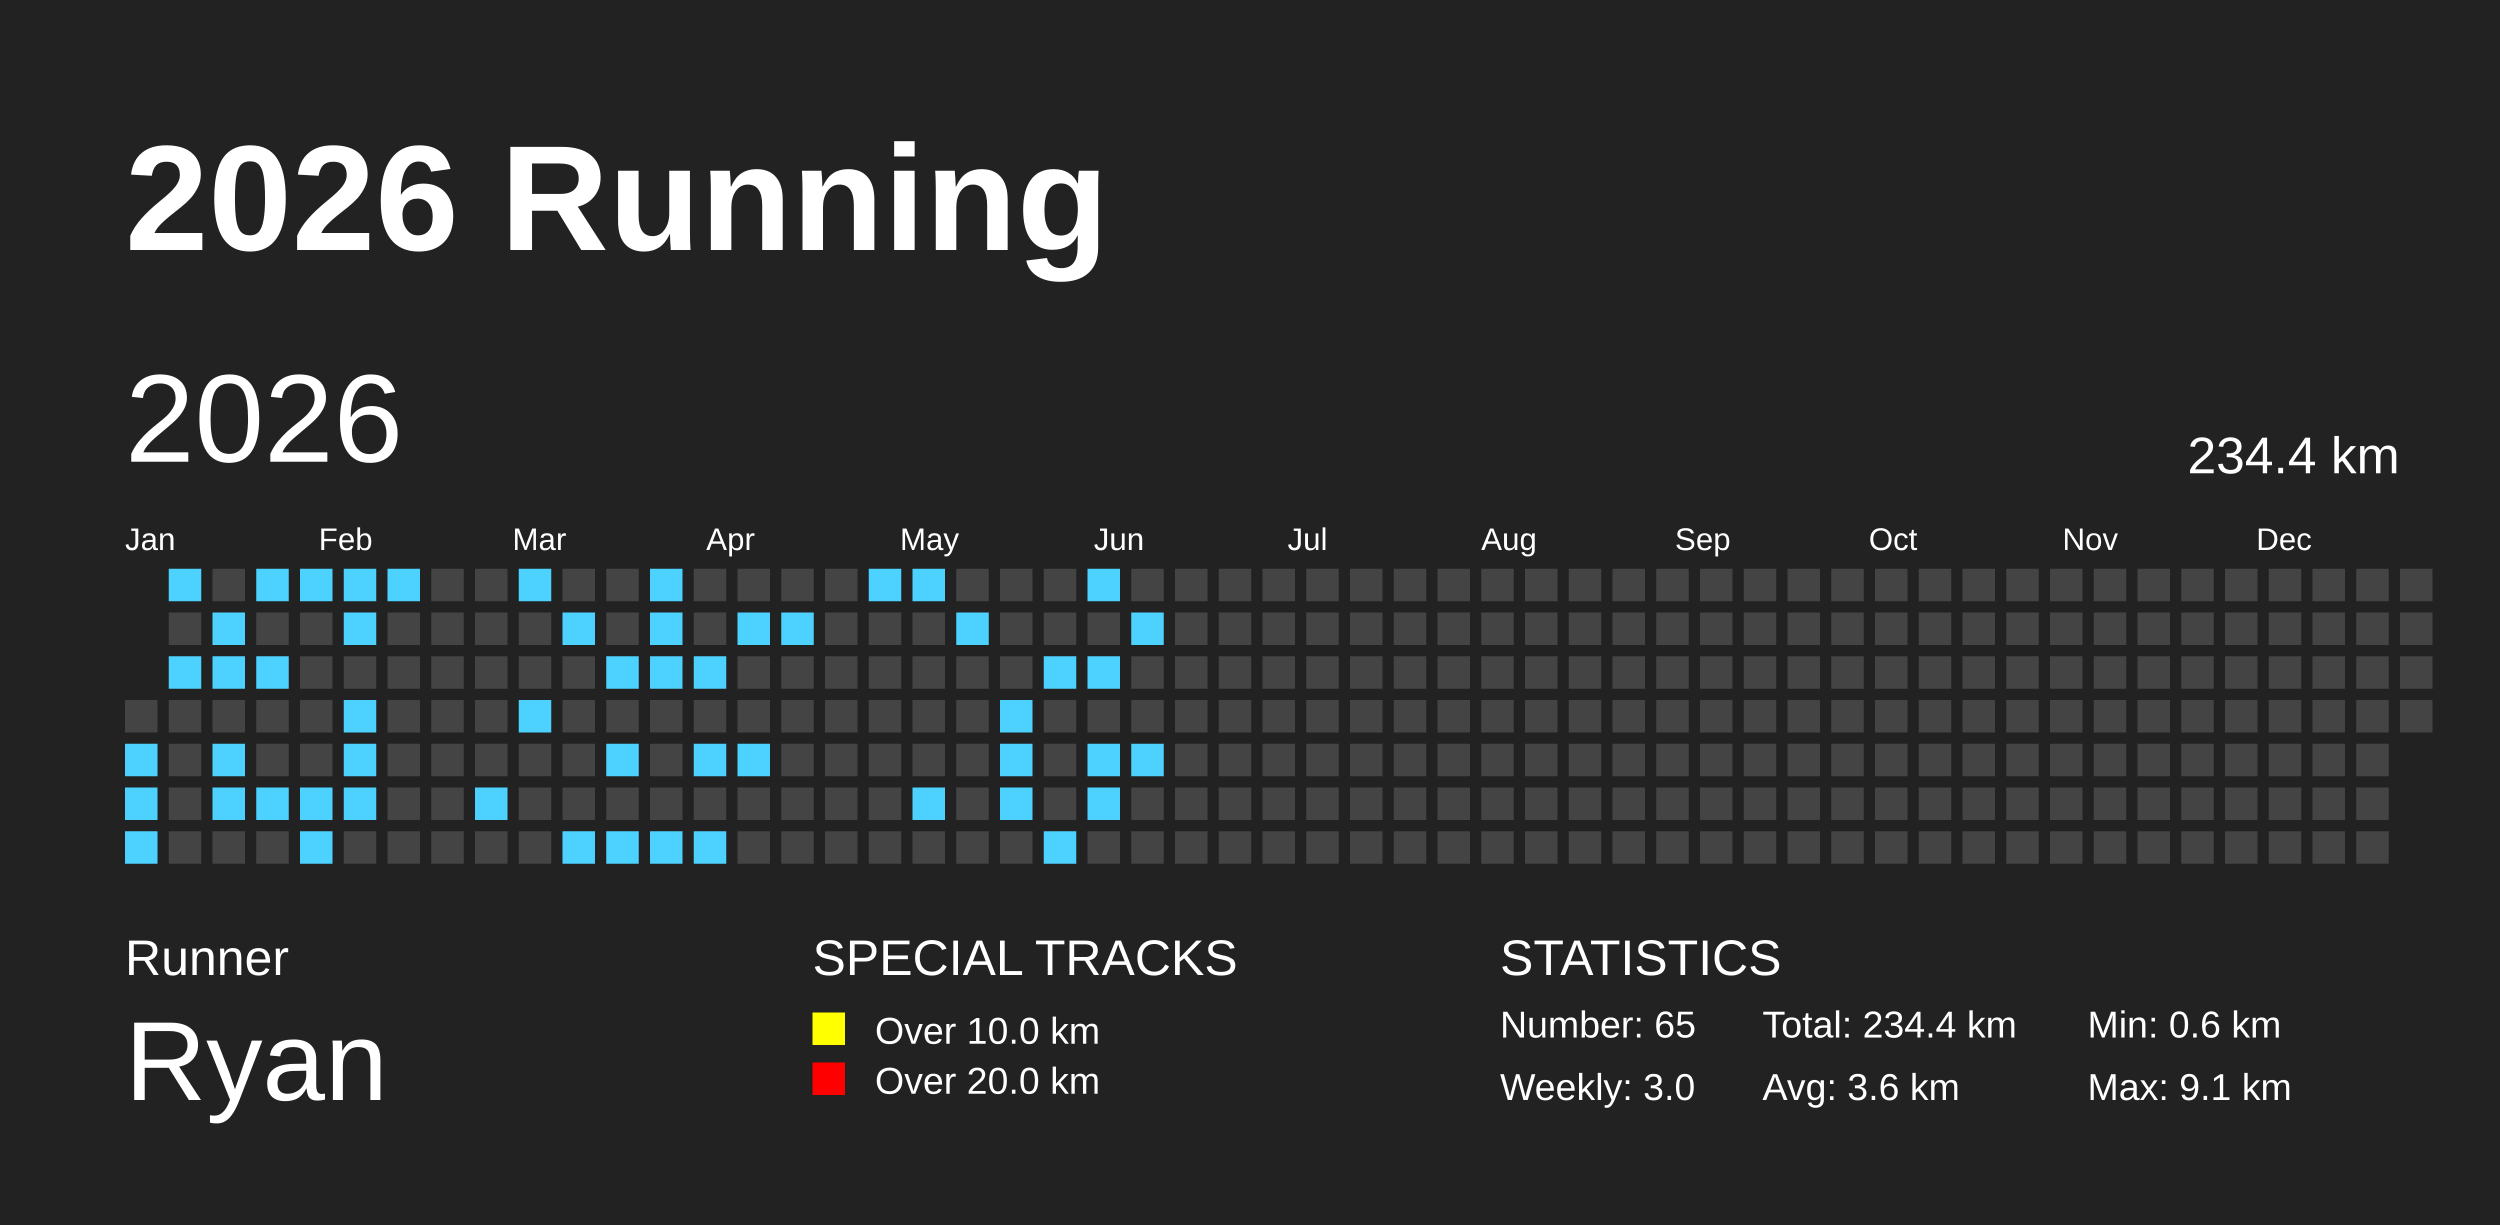
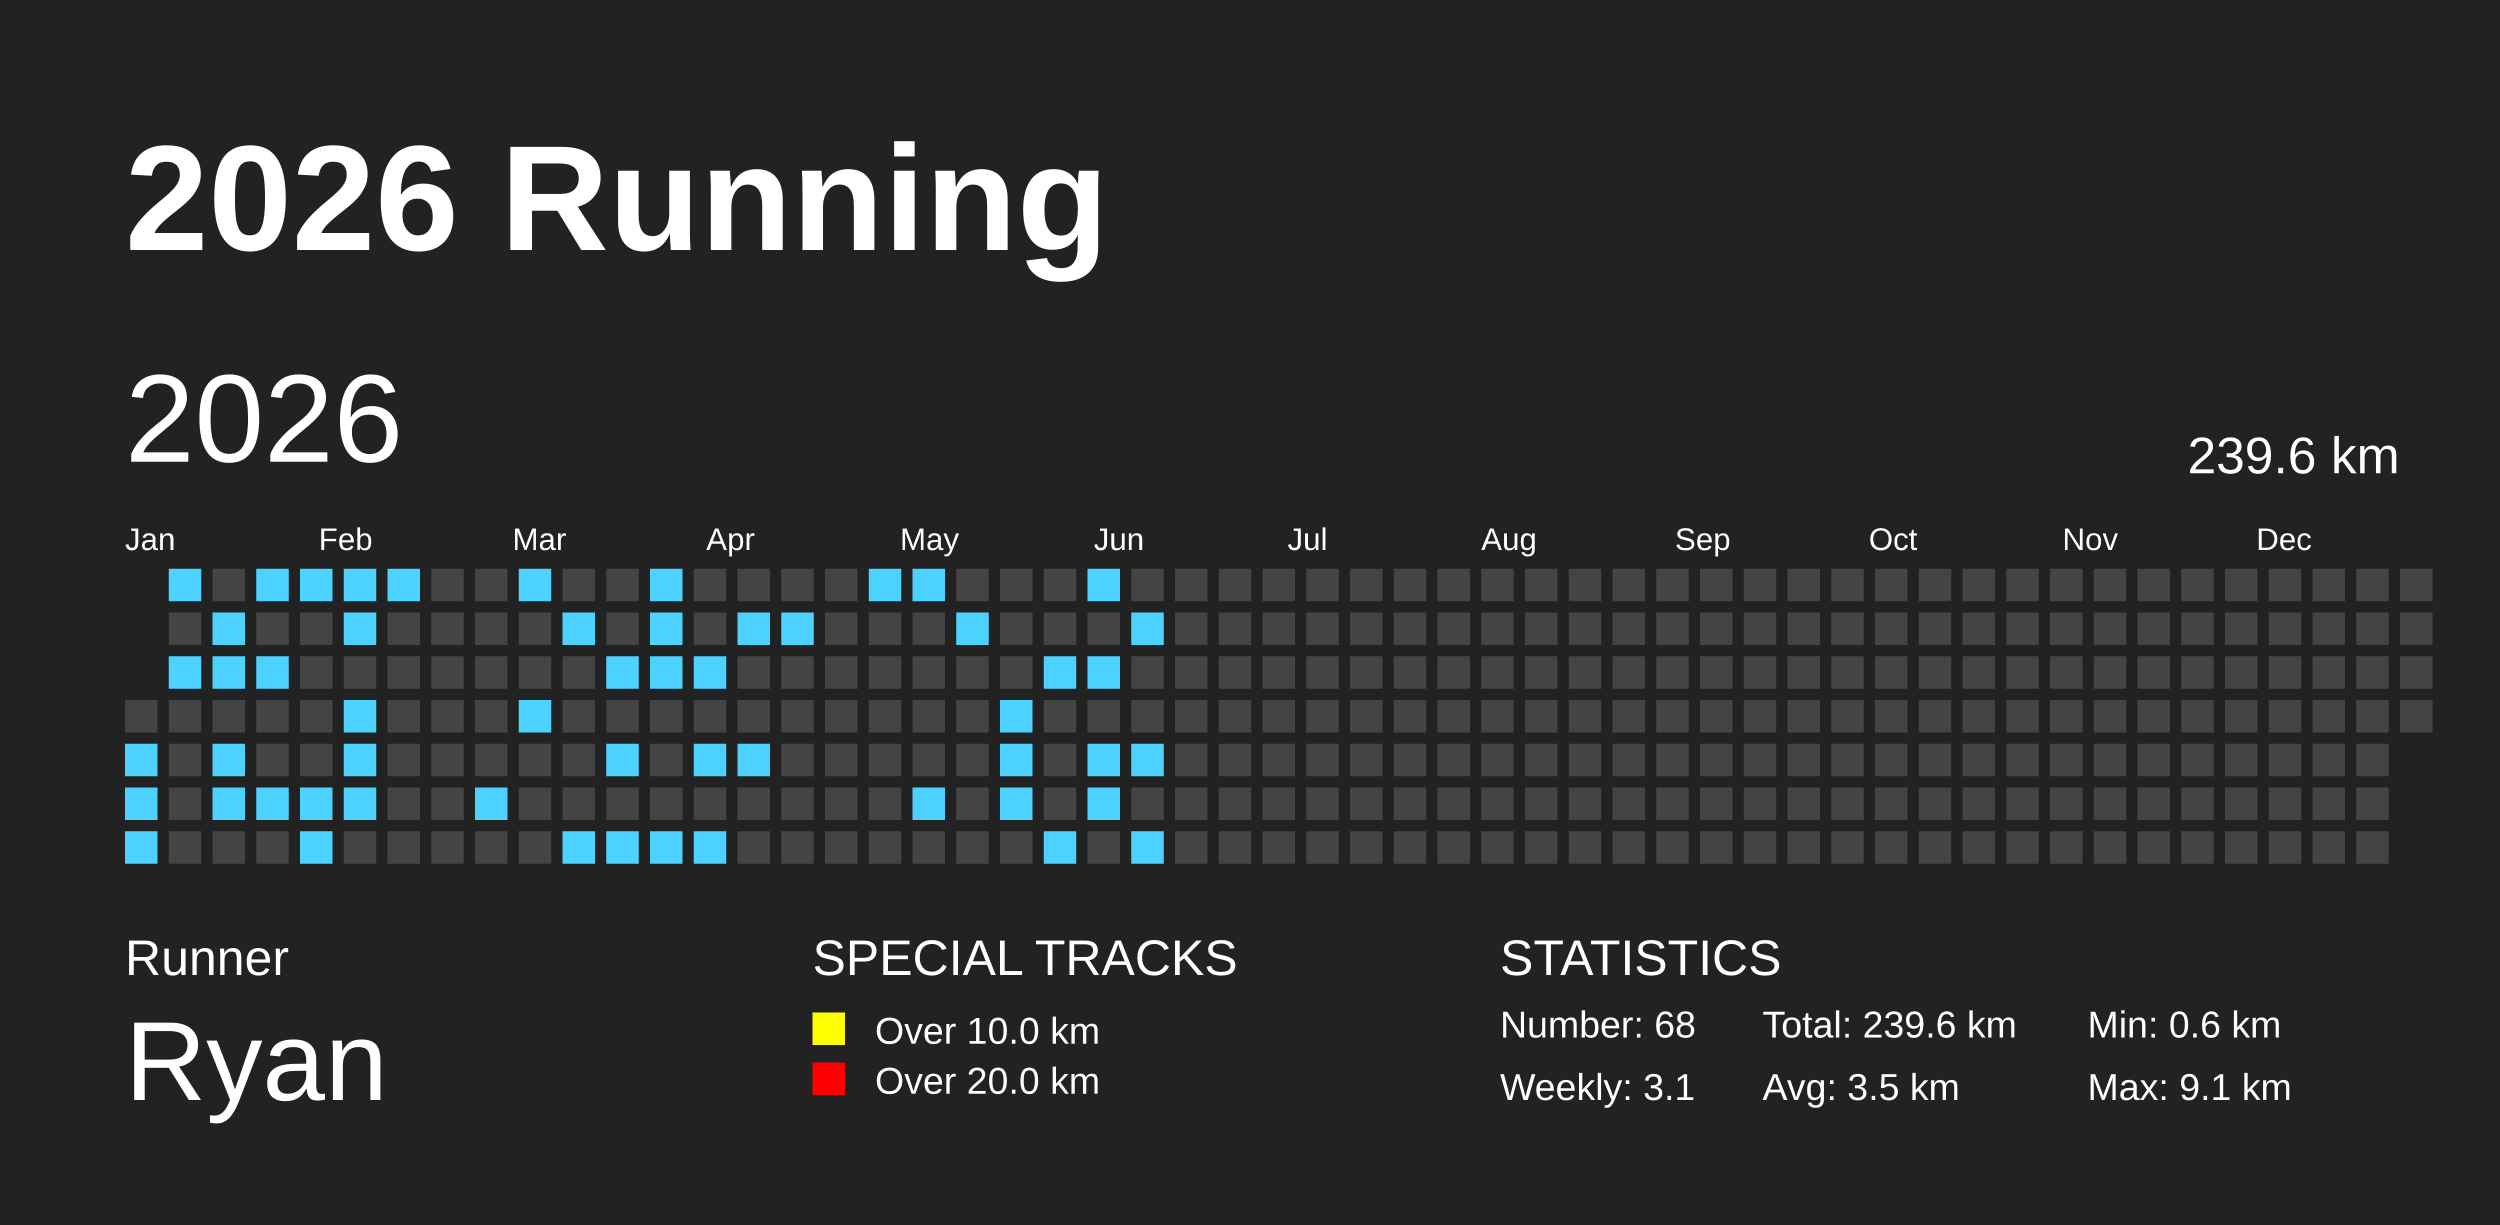
<svg xmlns="http://www.w3.org/2000/svg" baseProfile="full" height="98mm" version="1.1" viewBox="0,0,200,98" width="200mm">
  <defs />
  <rect fill="#222222" height="98" width="200" x="0" y="0" />
  <text fill="#FFFFFF" style="font-size:12px; font-family:Arial; font-weight:bold;" x="10" y="20">2026 Running</text>
  <text fill="#FFFFFF" style="font-size:4px; font-family:Arial" x="10" y="78">Runner</text>
  <text fill="#FFFFFF" style="font-size:9px; font-family:Arial" x="10" y="88">Ryan</text>
  <text fill="#FFFFFF" style="font-size:4px; font-family:Arial" x="65" y="78">SPECIAL TRACKS</text>
  <rect fill="yellow" height="2.6" width="2.6" x="65" y="81" />
  <text fill="#FFFFFF" style="font-size:3px; font-family:Arial" x="70" y="83.5">Over 10.0 km</text>
  <rect fill="red" height="2.6" width="2.6" x="65" y="85" />
  <text fill="#FFFFFF" style="font-size:3px; font-family:Arial" x="70" y="87.5">Over 20.0 km</text>
  <text fill="#FFFFFF" style="font-size:4px; font-family:Arial" x="120" y="78">STATISTICS</text>
-   <text fill="#FFFFFF" style="font-size:3px; font-family:Arial" x="120" y="83">Number: 65</text>
-   <text fill="#FFFFFF" style="font-size:3px; font-family:Arial" x="120" y="88">Weekly: 3.0</text>
-   <text fill="#FFFFFF" style="font-size:3px; font-family:Arial" x="141" y="83">Total: 234.4 km</text>
-   <text fill="#FFFFFF" style="font-size:3px; font-family:Arial" x="141" y="88">Avg: 3.6 km</text>
+   <text fill="#FFFFFF" style="font-size:3px; font-family:Arial" x="120" y="83">Number: 68</text>
+   <text fill="#FFFFFF" style="font-size:3px; font-family:Arial" x="120" y="88">Weekly: 3.1</text>
+   <text fill="#FFFFFF" style="font-size:3px; font-family:Arial" x="141" y="83">Total: 239.6 km</text>
+   <text fill="#FFFFFF" style="font-size:3px; font-family:Arial" x="141" y="88">Avg: 3.5 km</text>
  <text fill="#FFFFFF" style="font-size:3px; font-family:Arial" x="167" y="83">Min: 0.6 km</text>
  <text fill="#FFFFFF" style="font-size:3px; font-family:Arial" x="167" y="88">Max: 9.1 km</text>
  <text dominant-baseline="hanging" fill="#FFFFFF" style="font-size:10.0px; font-family:Arial;" x="10" y="30">2026</text>
-   <text dominant-baseline="hanging" fill="#FFFFFF" style="font-size:4.125px; font-family:Arial;" x="175" y="35">234.4 km</text>
+   <text dominant-baseline="hanging" fill="#FFFFFF" style="font-size:4.125px; font-family:Arial;" x="175" y="35">239.6 km</text>
  <text fill="#FFFFFF" style="font-size:2.5px; font-family:Arial" x="10.0" y="44">Jan</text>
  <text fill="#FFFFFF" style="font-size:2.5px; font-family:Arial" x="25.5" y="44">Feb</text>
  <text fill="#FFFFFF" style="font-size:2.5px; font-family:Arial" x="41.0" y="44">Mar</text>
  <text fill="#FFFFFF" style="font-size:2.5px; font-family:Arial" x="56.5" y="44">Apr</text>
  <text fill="#FFFFFF" style="font-size:2.5px; font-family:Arial" x="72.0" y="44">May</text>
  <text fill="#FFFFFF" style="font-size:2.5px; font-family:Arial" x="87.5" y="44">Jun</text>
  <text fill="#FFFFFF" style="font-size:2.5px; font-family:Arial" x="103.0" y="44">Jul</text>
  <text fill="#FFFFFF" style="font-size:2.5px; font-family:Arial" x="118.5" y="44">Aug</text>
  <text fill="#FFFFFF" style="font-size:2.5px; font-family:Arial" x="134.0" y="44">Sep</text>
  <text fill="#FFFFFF" style="font-size:2.5px; font-family:Arial" x="149.5" y="44">Oct</text>
  <text fill="#FFFFFF" style="font-size:2.5px; font-family:Arial" x="165.0" y="44">Nov</text>
  <text fill="#FFFFFF" style="font-size:2.5px; font-family:Arial" x="180.5" y="44">Dec</text>
  <rect fill="#444444" height="2.6" width="2.6" x="10.0" y="56.0" />
  <rect fill="#4DD2FF" height="2.6" width="2.6" x="10.0" y="59.5" />
  <rect fill="#4DD2FF" height="2.6" width="2.6" x="10.0" y="63.0" />
  <rect fill="#4DD2FF" height="2.6" width="2.6" x="10.0" y="66.5" />
  <rect fill="#4DD2FF" height="2.6" width="2.6" x="13.5" y="45.5" />
  <rect fill="#444444" height="2.6" width="2.6" x="13.5" y="49.0" />
  <rect fill="#4DD2FF" height="2.6" width="2.6" x="13.5" y="52.5" />
  <rect fill="#444444" height="2.6" width="2.6" x="13.5" y="56.0" />
  <rect fill="#444444" height="2.6" width="2.6" x="13.5" y="59.5" />
  <rect fill="#444444" height="2.6" width="2.6" x="13.5" y="63.0" />
  <rect fill="#444444" height="2.6" width="2.6" x="13.5" y="66.5" />
  <rect fill="#444444" height="2.6" width="2.6" x="17.0" y="45.5" />
  <rect fill="#4DD2FF" height="2.6" width="2.6" x="17.0" y="49.0" />
  <rect fill="#4DD2FF" height="2.6" width="2.6" x="17.0" y="52.5" />
  <rect fill="#444444" height="2.6" width="2.6" x="17.0" y="56.0" />
  <rect fill="#4DD2FF" height="2.6" width="2.6" x="17.0" y="59.5" />
  <rect fill="#4DD2FF" height="2.6" width="2.6" x="17.0" y="63.0" />
  <rect fill="#444444" height="2.6" width="2.6" x="17.0" y="66.5" />
  <rect fill="#4DD2FF" height="2.6" width="2.6" x="20.5" y="45.5" />
  <rect fill="#444444" height="2.6" width="2.6" x="20.5" y="49.0" />
  <rect fill="#4DD2FF" height="2.6" width="2.6" x="20.5" y="52.5" />
  <rect fill="#444444" height="2.6" width="2.6" x="20.5" y="56.0" />
  <rect fill="#444444" height="2.6" width="2.6" x="20.5" y="59.5" />
  <rect fill="#4DD2FF" height="2.6" width="2.6" x="20.5" y="63.0" />
  <rect fill="#444444" height="2.6" width="2.6" x="20.5" y="66.5" />
  <rect fill="#4DD2FF" height="2.6" width="2.6" x="24.0" y="45.5" />
  <rect fill="#444444" height="2.6" width="2.6" x="24.0" y="49.0" />
  <rect fill="#444444" height="2.6" width="2.6" x="24.0" y="52.5" />
  <rect fill="#444444" height="2.6" width="2.6" x="24.0" y="56.0" />
  <rect fill="#444444" height="2.6" width="2.6" x="24.0" y="59.5" />
  <rect fill="#4DD2FF" height="2.6" width="2.6" x="24.0" y="63.0" />
  <rect fill="#4DD2FF" height="2.6" width="2.6" x="24.0" y="66.5" />
  <rect fill="#4DD2FF" height="2.6" width="2.6" x="27.5" y="45.5" />
  <rect fill="#4DD2FF" height="2.6" width="2.6" x="27.5" y="49.0" />
  <rect fill="#444444" height="2.6" width="2.6" x="27.5" y="52.5" />
  <rect fill="#4DD2FF" height="2.6" width="2.6" x="27.5" y="56.0" />
  <rect fill="#4DD2FF" height="2.6" width="2.6" x="27.5" y="59.5" />
  <rect fill="#4DD2FF" height="2.6" width="2.6" x="27.5" y="63.0" />
  <rect fill="#444444" height="2.6" width="2.6" x="27.5" y="66.5" />
  <rect fill="#4DD2FF" height="2.6" width="2.6" x="31.0" y="45.5" />
  <rect fill="#444444" height="2.6" width="2.6" x="31.0" y="49.0" />
  <rect fill="#444444" height="2.6" width="2.6" x="31.0" y="52.5" />
  <rect fill="#444444" height="2.6" width="2.6" x="31.0" y="56.0" />
  <rect fill="#444444" height="2.6" width="2.6" x="31.0" y="59.5" />
  <rect fill="#444444" height="2.6" width="2.6" x="31.0" y="63.0" />
  <rect fill="#444444" height="2.6" width="2.6" x="31.0" y="66.5" />
  <rect fill="#444444" height="2.6" width="2.6" x="34.5" y="45.5" />
  <rect fill="#444444" height="2.6" width="2.6" x="34.5" y="49.0" />
  <rect fill="#444444" height="2.6" width="2.6" x="34.5" y="52.5" />
  <rect fill="#444444" height="2.6" width="2.6" x="34.5" y="56.0" />
  <rect fill="#444444" height="2.6" width="2.6" x="34.5" y="59.5" />
  <rect fill="#444444" height="2.6" width="2.6" x="34.5" y="63.0" />
  <rect fill="#444444" height="2.6" width="2.6" x="34.5" y="66.5" />
  <rect fill="#444444" height="2.6" width="2.6" x="38.0" y="45.5" />
  <rect fill="#444444" height="2.6" width="2.6" x="38.0" y="49.0" />
  <rect fill="#444444" height="2.6" width="2.6" x="38.0" y="52.5" />
  <rect fill="#444444" height="2.6" width="2.6" x="38.0" y="56.0" />
  <rect fill="#444444" height="2.6" width="2.6" x="38.0" y="59.5" />
  <rect fill="#4DD2FF" height="2.6" width="2.6" x="38.0" y="63.0" />
  <rect fill="#444444" height="2.6" width="2.6" x="38.0" y="66.5" />
  <rect fill="#4DD2FF" height="2.6" width="2.6" x="41.5" y="45.5" />
  <rect fill="#444444" height="2.6" width="2.6" x="41.5" y="49.0" />
  <rect fill="#444444" height="2.6" width="2.6" x="41.5" y="52.5" />
  <rect fill="#4DD2FF" height="2.6" width="2.6" x="41.5" y="56.0" />
  <rect fill="#444444" height="2.6" width="2.6" x="41.5" y="59.5" />
  <rect fill="#444444" height="2.6" width="2.6" x="41.5" y="63.0" />
  <rect fill="#444444" height="2.6" width="2.6" x="41.5" y="66.5" />
  <rect fill="#444444" height="2.6" width="2.6" x="45.0" y="45.5" />
  <rect fill="#4DD2FF" height="2.6" width="2.6" x="45.0" y="49.0" />
  <rect fill="#444444" height="2.6" width="2.6" x="45.0" y="52.5" />
  <rect fill="#444444" height="2.6" width="2.6" x="45.0" y="56.0" />
  <rect fill="#444444" height="2.6" width="2.6" x="45.0" y="59.5" />
  <rect fill="#444444" height="2.6" width="2.6" x="45.0" y="63.0" />
  <rect fill="#4DD2FF" height="2.6" width="2.6" x="45.0" y="66.5" />
  <rect fill="#444444" height="2.6" width="2.6" x="48.5" y="45.5" />
  <rect fill="#444444" height="2.6" width="2.6" x="48.5" y="49.0" />
  <rect fill="#4DD2FF" height="2.6" width="2.6" x="48.5" y="52.5" />
  <rect fill="#444444" height="2.6" width="2.6" x="48.5" y="56.0" />
  <rect fill="#4DD2FF" height="2.6" width="2.6" x="48.5" y="59.5" />
  <rect fill="#444444" height="2.6" width="2.6" x="48.5" y="63.0" />
  <rect fill="#4DD2FF" height="2.6" width="2.6" x="48.5" y="66.5" />
  <rect fill="#4DD2FF" height="2.6" width="2.6" x="52.0" y="45.5" />
  <rect fill="#4DD2FF" height="2.6" width="2.6" x="52.0" y="49.0" />
  <rect fill="#4DD2FF" height="2.6" width="2.6" x="52.0" y="52.5" />
  <rect fill="#444444" height="2.6" width="2.6" x="52.0" y="56.0" />
  <rect fill="#444444" height="2.6" width="2.6" x="52.0" y="59.5" />
  <rect fill="#444444" height="2.6" width="2.6" x="52.0" y="63.0" />
  <rect fill="#4DD2FF" height="2.6" width="2.6" x="52.0" y="66.5" />
  <rect fill="#444444" height="2.6" width="2.6" x="55.5" y="45.5" />
  <rect fill="#444444" height="2.6" width="2.6" x="55.5" y="49.0" />
  <rect fill="#4DD2FF" height="2.6" width="2.6" x="55.5" y="52.5" />
  <rect fill="#444444" height="2.6" width="2.6" x="55.5" y="56.0" />
  <rect fill="#4DD2FF" height="2.6" width="2.6" x="55.5" y="59.5" />
  <rect fill="#444444" height="2.6" width="2.6" x="55.5" y="63.0" />
  <rect fill="#4DD2FF" height="2.6" width="2.6" x="55.5" y="66.5" />
  <rect fill="#444444" height="2.6" width="2.6" x="59.0" y="45.5" />
  <rect fill="#4DD2FF" height="2.6" width="2.6" x="59.0" y="49.0" />
  <rect fill="#444444" height="2.6" width="2.6" x="59.0" y="52.5" />
  <rect fill="#444444" height="2.6" width="2.6" x="59.0" y="56.0" />
  <rect fill="#4DD2FF" height="2.6" width="2.6" x="59.0" y="59.5" />
  <rect fill="#444444" height="2.6" width="2.6" x="59.0" y="63.0" />
  <rect fill="#444444" height="2.6" width="2.6" x="59.0" y="66.5" />
  <rect fill="#444444" height="2.6" width="2.6" x="62.5" y="45.5" />
  <rect fill="#4DD2FF" height="2.6" width="2.6" x="62.5" y="49.0" />
  <rect fill="#444444" height="2.6" width="2.6" x="62.5" y="52.5" />
  <rect fill="#444444" height="2.6" width="2.6" x="62.5" y="56.0" />
  <rect fill="#444444" height="2.6" width="2.6" x="62.5" y="59.5" />
  <rect fill="#444444" height="2.6" width="2.6" x="62.5" y="63.0" />
  <rect fill="#444444" height="2.6" width="2.6" x="62.5" y="66.5" />
  <rect fill="#444444" height="2.6" width="2.6" x="66.0" y="45.5" />
  <rect fill="#444444" height="2.6" width="2.6" x="66.0" y="49.0" />
  <rect fill="#444444" height="2.6" width="2.6" x="66.0" y="52.5" />
  <rect fill="#444444" height="2.6" width="2.6" x="66.0" y="56.0" />
  <rect fill="#444444" height="2.6" width="2.6" x="66.0" y="59.5" />
  <rect fill="#444444" height="2.6" width="2.6" x="66.0" y="63.0" />
  <rect fill="#444444" height="2.6" width="2.6" x="66.0" y="66.5" />
  <rect fill="#4DD2FF" height="2.6" width="2.6" x="69.5" y="45.5" />
  <rect fill="#444444" height="2.6" width="2.6" x="69.5" y="49.0" />
  <rect fill="#444444" height="2.6" width="2.6" x="69.5" y="52.5" />
  <rect fill="#444444" height="2.6" width="2.6" x="69.5" y="56.0" />
  <rect fill="#444444" height="2.6" width="2.6" x="69.5" y="59.5" />
  <rect fill="#444444" height="2.6" width="2.6" x="69.5" y="63.0" />
  <rect fill="#444444" height="2.6" width="2.6" x="69.5" y="66.5" />
  <rect fill="#4DD2FF" height="2.6" width="2.6" x="73.0" y="45.5" />
  <rect fill="#444444" height="2.6" width="2.6" x="73.0" y="49.0" />
  <rect fill="#444444" height="2.6" width="2.6" x="73.0" y="52.5" />
  <rect fill="#444444" height="2.6" width="2.6" x="73.0" y="56.0" />
  <rect fill="#444444" height="2.6" width="2.6" x="73.0" y="59.5" />
  <rect fill="#4DD2FF" height="2.6" width="2.6" x="73.0" y="63.0" />
  <rect fill="#444444" height="2.6" width="2.6" x="73.0" y="66.5" />
  <rect fill="#444444" height="2.6" width="2.6" x="76.5" y="45.5" />
  <rect fill="#4DD2FF" height="2.6" width="2.6" x="76.5" y="49.0" />
  <rect fill="#444444" height="2.6" width="2.6" x="76.5" y="52.5" />
  <rect fill="#444444" height="2.6" width="2.6" x="76.5" y="56.0" />
  <rect fill="#444444" height="2.6" width="2.6" x="76.5" y="59.5" />
  <rect fill="#444444" height="2.6" width="2.6" x="76.5" y="63.0" />
  <rect fill="#444444" height="2.6" width="2.6" x="76.5" y="66.5" />
  <rect fill="#444444" height="2.6" width="2.6" x="80.0" y="45.5" />
  <rect fill="#444444" height="2.6" width="2.6" x="80.0" y="49.0" />
  <rect fill="#444444" height="2.6" width="2.6" x="80.0" y="52.5" />
  <rect fill="#4DD2FF" height="2.6" width="2.6" x="80.0" y="56.0" />
  <rect fill="#4DD2FF" height="2.6" width="2.6" x="80.0" y="59.5" />
  <rect fill="#4DD2FF" height="2.6" width="2.6" x="80.0" y="63.0" />
  <rect fill="#444444" height="2.6" width="2.6" x="80.0" y="66.5" />
  <rect fill="#444444" height="2.6" width="2.6" x="83.5" y="45.5" />
  <rect fill="#444444" height="2.6" width="2.6" x="83.5" y="49.0" />
  <rect fill="#4DD2FF" height="2.6" width="2.6" x="83.5" y="52.5" />
  <rect fill="#444444" height="2.6" width="2.6" x="83.5" y="56.0" />
  <rect fill="#444444" height="2.6" width="2.6" x="83.5" y="59.5" />
  <rect fill="#444444" height="2.6" width="2.6" x="83.5" y="63.0" />
  <rect fill="#4DD2FF" height="2.6" width="2.6" x="83.5" y="66.5" />
  <rect fill="#4DD2FF" height="2.6" width="2.6" x="87.0" y="45.5" />
  <rect fill="#444444" height="2.6" width="2.6" x="87.0" y="49.0" />
  <rect fill="#4DD2FF" height="2.6" width="2.6" x="87.0" y="52.5" />
  <rect fill="#444444" height="2.6" width="2.6" x="87.0" y="56.0" />
  <rect fill="#4DD2FF" height="2.6" width="2.6" x="87.0" y="59.5" />
  <rect fill="#4DD2FF" height="2.6" width="2.6" x="87.0" y="63.0" />
  <rect fill="#444444" height="2.6" width="2.6" x="87.0" y="66.5" />
  <rect fill="#444444" height="2.6" width="2.6" x="90.5" y="45.5" />
  <rect fill="#4DD2FF" height="2.6" width="2.6" x="90.5" y="49.0" />
  <rect fill="#444444" height="2.6" width="2.6" x="90.5" y="52.5" />
  <rect fill="#444444" height="2.6" width="2.6" x="90.5" y="56.0" />
  <rect fill="#4DD2FF" height="2.6" width="2.6" x="90.5" y="59.5" />
  <rect fill="#444444" height="2.6" width="2.6" x="90.5" y="63.0" />
-   <rect fill="#444444" height="2.6" width="2.6" x="90.5" y="66.5" />
+   <rect fill="#4DD2FF" height="2.6" width="2.6" x="90.5" y="66.5" />
  <rect fill="#444444" height="2.6" width="2.6" x="94.0" y="45.5" />
  <rect fill="#444444" height="2.6" width="2.6" x="94.0" y="49.0" />
  <rect fill="#444444" height="2.6" width="2.6" x="94.0" y="52.5" />
  <rect fill="#444444" height="2.6" width="2.6" x="94.0" y="56.0" />
  <rect fill="#444444" height="2.6" width="2.6" x="94.0" y="59.5" />
  <rect fill="#444444" height="2.6" width="2.6" x="94.0" y="63.0" />
  <rect fill="#444444" height="2.6" width="2.6" x="94.0" y="66.5" />
  <rect fill="#444444" height="2.6" width="2.6" x="97.5" y="45.5" />
  <rect fill="#444444" height="2.6" width="2.6" x="97.5" y="49.0" />
  <rect fill="#444444" height="2.6" width="2.6" x="97.5" y="52.5" />
  <rect fill="#444444" height="2.6" width="2.6" x="97.5" y="56.0" />
  <rect fill="#444444" height="2.6" width="2.6" x="97.5" y="59.5" />
  <rect fill="#444444" height="2.6" width="2.6" x="97.5" y="63.0" />
  <rect fill="#444444" height="2.6" width="2.6" x="97.5" y="66.5" />
  <rect fill="#444444" height="2.6" width="2.6" x="101.0" y="45.5" />
  <rect fill="#444444" height="2.6" width="2.6" x="101.0" y="49.0" />
  <rect fill="#444444" height="2.6" width="2.6" x="101.0" y="52.5" />
  <rect fill="#444444" height="2.6" width="2.6" x="101.0" y="56.0" />
  <rect fill="#444444" height="2.6" width="2.6" x="101.0" y="59.5" />
  <rect fill="#444444" height="2.6" width="2.6" x="101.0" y="63.0" />
  <rect fill="#444444" height="2.6" width="2.6" x="101.0" y="66.5" />
  <rect fill="#444444" height="2.6" width="2.6" x="104.5" y="45.5" />
  <rect fill="#444444" height="2.6" width="2.6" x="104.5" y="49.0" />
  <rect fill="#444444" height="2.6" width="2.6" x="104.5" y="52.5" />
  <rect fill="#444444" height="2.6" width="2.6" x="104.5" y="56.0" />
  <rect fill="#444444" height="2.6" width="2.6" x="104.5" y="59.5" />
  <rect fill="#444444" height="2.6" width="2.6" x="104.5" y="63.0" />
  <rect fill="#444444" height="2.6" width="2.6" x="104.5" y="66.5" />
  <rect fill="#444444" height="2.6" width="2.6" x="108.0" y="45.5" />
  <rect fill="#444444" height="2.6" width="2.6" x="108.0" y="49.0" />
  <rect fill="#444444" height="2.6" width="2.6" x="108.0" y="52.5" />
  <rect fill="#444444" height="2.6" width="2.6" x="108.0" y="56.0" />
  <rect fill="#444444" height="2.6" width="2.6" x="108.0" y="59.5" />
  <rect fill="#444444" height="2.6" width="2.6" x="108.0" y="63.0" />
  <rect fill="#444444" height="2.6" width="2.6" x="108.0" y="66.5" />
  <rect fill="#444444" height="2.6" width="2.6" x="111.5" y="45.5" />
  <rect fill="#444444" height="2.6" width="2.6" x="111.5" y="49.0" />
  <rect fill="#444444" height="2.6" width="2.6" x="111.5" y="52.5" />
  <rect fill="#444444" height="2.6" width="2.6" x="111.5" y="56.0" />
  <rect fill="#444444" height="2.6" width="2.6" x="111.5" y="59.5" />
  <rect fill="#444444" height="2.6" width="2.6" x="111.5" y="63.0" />
  <rect fill="#444444" height="2.6" width="2.6" x="111.5" y="66.5" />
  <rect fill="#444444" height="2.6" width="2.6" x="115.0" y="45.5" />
  <rect fill="#444444" height="2.6" width="2.6" x="115.0" y="49.0" />
  <rect fill="#444444" height="2.6" width="2.6" x="115.0" y="52.5" />
  <rect fill="#444444" height="2.6" width="2.6" x="115.0" y="56.0" />
  <rect fill="#444444" height="2.6" width="2.6" x="115.0" y="59.5" />
  <rect fill="#444444" height="2.6" width="2.6" x="115.0" y="63.0" />
  <rect fill="#444444" height="2.6" width="2.6" x="115.0" y="66.5" />
  <rect fill="#444444" height="2.6" width="2.6" x="118.5" y="45.5" />
  <rect fill="#444444" height="2.6" width="2.6" x="118.5" y="49.0" />
  <rect fill="#444444" height="2.6" width="2.6" x="118.5" y="52.5" />
  <rect fill="#444444" height="2.6" width="2.6" x="118.5" y="56.0" />
  <rect fill="#444444" height="2.6" width="2.6" x="118.5" y="59.5" />
  <rect fill="#444444" height="2.6" width="2.6" x="118.5" y="63.0" />
  <rect fill="#444444" height="2.6" width="2.6" x="118.5" y="66.5" />
  <rect fill="#444444" height="2.6" width="2.6" x="122.0" y="45.5" />
  <rect fill="#444444" height="2.6" width="2.6" x="122.0" y="49.0" />
  <rect fill="#444444" height="2.6" width="2.6" x="122.0" y="52.5" />
  <rect fill="#444444" height="2.6" width="2.6" x="122.0" y="56.0" />
  <rect fill="#444444" height="2.6" width="2.6" x="122.0" y="59.5" />
  <rect fill="#444444" height="2.6" width="2.6" x="122.0" y="63.0" />
  <rect fill="#444444" height="2.6" width="2.6" x="122.0" y="66.5" />
  <rect fill="#444444" height="2.6" width="2.6" x="125.5" y="45.5" />
  <rect fill="#444444" height="2.6" width="2.6" x="125.5" y="49.0" />
  <rect fill="#444444" height="2.6" width="2.6" x="125.5" y="52.5" />
  <rect fill="#444444" height="2.6" width="2.6" x="125.5" y="56.0" />
  <rect fill="#444444" height="2.6" width="2.6" x="125.5" y="59.5" />
  <rect fill="#444444" height="2.6" width="2.6" x="125.5" y="63.0" />
  <rect fill="#444444" height="2.6" width="2.6" x="125.5" y="66.5" />
  <rect fill="#444444" height="2.6" width="2.6" x="129.0" y="45.5" />
  <rect fill="#444444" height="2.6" width="2.6" x="129.0" y="49.0" />
  <rect fill="#444444" height="2.6" width="2.6" x="129.0" y="52.5" />
  <rect fill="#444444" height="2.6" width="2.6" x="129.0" y="56.0" />
  <rect fill="#444444" height="2.6" width="2.6" x="129.0" y="59.5" />
  <rect fill="#444444" height="2.6" width="2.6" x="129.0" y="63.0" />
  <rect fill="#444444" height="2.6" width="2.6" x="129.0" y="66.5" />
  <rect fill="#444444" height="2.6" width="2.6" x="132.5" y="45.5" />
  <rect fill="#444444" height="2.6" width="2.6" x="132.5" y="49.0" />
  <rect fill="#444444" height="2.6" width="2.6" x="132.5" y="52.5" />
  <rect fill="#444444" height="2.6" width="2.6" x="132.5" y="56.0" />
  <rect fill="#444444" height="2.6" width="2.6" x="132.5" y="59.5" />
  <rect fill="#444444" height="2.6" width="2.6" x="132.5" y="63.0" />
  <rect fill="#444444" height="2.6" width="2.6" x="132.5" y="66.5" />
  <rect fill="#444444" height="2.6" width="2.6" x="136.0" y="45.5" />
  <rect fill="#444444" height="2.6" width="2.6" x="136.0" y="49.0" />
  <rect fill="#444444" height="2.6" width="2.6" x="136.0" y="52.5" />
  <rect fill="#444444" height="2.6" width="2.6" x="136.0" y="56.0" />
  <rect fill="#444444" height="2.6" width="2.6" x="136.0" y="59.5" />
  <rect fill="#444444" height="2.6" width="2.6" x="136.0" y="63.0" />
  <rect fill="#444444" height="2.6" width="2.6" x="136.0" y="66.5" />
  <rect fill="#444444" height="2.6" width="2.6" x="139.5" y="45.5" />
  <rect fill="#444444" height="2.6" width="2.6" x="139.5" y="49.0" />
  <rect fill="#444444" height="2.6" width="2.6" x="139.5" y="52.5" />
  <rect fill="#444444" height="2.6" width="2.6" x="139.5" y="56.0" />
  <rect fill="#444444" height="2.6" width="2.6" x="139.5" y="59.5" />
  <rect fill="#444444" height="2.6" width="2.6" x="139.5" y="63.0" />
  <rect fill="#444444" height="2.6" width="2.6" x="139.5" y="66.5" />
  <rect fill="#444444" height="2.6" width="2.6" x="143.0" y="45.5" />
  <rect fill="#444444" height="2.6" width="2.6" x="143.0" y="49.0" />
  <rect fill="#444444" height="2.6" width="2.6" x="143.0" y="52.5" />
  <rect fill="#444444" height="2.6" width="2.6" x="143.0" y="56.0" />
  <rect fill="#444444" height="2.6" width="2.6" x="143.0" y="59.5" />
  <rect fill="#444444" height="2.6" width="2.6" x="143.0" y="63.0" />
  <rect fill="#444444" height="2.6" width="2.6" x="143.0" y="66.5" />
  <rect fill="#444444" height="2.6" width="2.6" x="146.5" y="45.5" />
  <rect fill="#444444" height="2.6" width="2.6" x="146.5" y="49.0" />
  <rect fill="#444444" height="2.6" width="2.6" x="146.5" y="52.5" />
  <rect fill="#444444" height="2.6" width="2.6" x="146.5" y="56.0" />
  <rect fill="#444444" height="2.6" width="2.6" x="146.5" y="59.5" />
  <rect fill="#444444" height="2.6" width="2.6" x="146.5" y="63.0" />
  <rect fill="#444444" height="2.6" width="2.6" x="146.5" y="66.5" />
  <rect fill="#444444" height="2.6" width="2.6" x="150.0" y="45.5" />
  <rect fill="#444444" height="2.6" width="2.6" x="150.0" y="49.0" />
  <rect fill="#444444" height="2.6" width="2.6" x="150.0" y="52.5" />
  <rect fill="#444444" height="2.6" width="2.6" x="150.0" y="56.0" />
  <rect fill="#444444" height="2.6" width="2.6" x="150.0" y="59.5" />
  <rect fill="#444444" height="2.6" width="2.6" x="150.0" y="63.0" />
  <rect fill="#444444" height="2.6" width="2.6" x="150.0" y="66.5" />
  <rect fill="#444444" height="2.6" width="2.6" x="153.5" y="45.5" />
  <rect fill="#444444" height="2.6" width="2.6" x="153.5" y="49.0" />
  <rect fill="#444444" height="2.6" width="2.6" x="153.5" y="52.5" />
  <rect fill="#444444" height="2.6" width="2.6" x="153.5" y="56.0" />
  <rect fill="#444444" height="2.6" width="2.6" x="153.5" y="59.5" />
  <rect fill="#444444" height="2.6" width="2.6" x="153.5" y="63.0" />
  <rect fill="#444444" height="2.6" width="2.6" x="153.5" y="66.5" />
  <rect fill="#444444" height="2.6" width="2.6" x="157.0" y="45.5" />
  <rect fill="#444444" height="2.6" width="2.6" x="157.0" y="49.0" />
  <rect fill="#444444" height="2.6" width="2.6" x="157.0" y="52.5" />
  <rect fill="#444444" height="2.6" width="2.6" x="157.0" y="56.0" />
  <rect fill="#444444" height="2.6" width="2.6" x="157.0" y="59.5" />
  <rect fill="#444444" height="2.6" width="2.6" x="157.0" y="63.0" />
  <rect fill="#444444" height="2.6" width="2.6" x="157.0" y="66.5" />
  <rect fill="#444444" height="2.6" width="2.6" x="160.5" y="45.5" />
  <rect fill="#444444" height="2.6" width="2.6" x="160.5" y="49.0" />
  <rect fill="#444444" height="2.6" width="2.6" x="160.5" y="52.5" />
  <rect fill="#444444" height="2.6" width="2.6" x="160.5" y="56.0" />
  <rect fill="#444444" height="2.6" width="2.6" x="160.5" y="59.5" />
  <rect fill="#444444" height="2.6" width="2.6" x="160.5" y="63.0" />
  <rect fill="#444444" height="2.6" width="2.6" x="160.5" y="66.5" />
  <rect fill="#444444" height="2.6" width="2.6" x="164.0" y="45.5" />
  <rect fill="#444444" height="2.6" width="2.6" x="164.0" y="49.0" />
  <rect fill="#444444" height="2.6" width="2.6" x="164.0" y="52.5" />
  <rect fill="#444444" height="2.6" width="2.6" x="164.0" y="56.0" />
  <rect fill="#444444" height="2.6" width="2.6" x="164.0" y="59.5" />
  <rect fill="#444444" height="2.6" width="2.6" x="164.0" y="63.0" />
  <rect fill="#444444" height="2.6" width="2.6" x="164.0" y="66.5" />
  <rect fill="#444444" height="2.6" width="2.6" x="167.5" y="45.5" />
  <rect fill="#444444" height="2.6" width="2.6" x="167.5" y="49.0" />
  <rect fill="#444444" height="2.6" width="2.6" x="167.5" y="52.5" />
  <rect fill="#444444" height="2.6" width="2.6" x="167.5" y="56.0" />
  <rect fill="#444444" height="2.6" width="2.6" x="167.5" y="59.5" />
  <rect fill="#444444" height="2.6" width="2.6" x="167.5" y="63.0" />
  <rect fill="#444444" height="2.6" width="2.6" x="167.5" y="66.5" />
  <rect fill="#444444" height="2.6" width="2.6" x="171.0" y="45.5" />
  <rect fill="#444444" height="2.6" width="2.6" x="171.0" y="49.0" />
  <rect fill="#444444" height="2.6" width="2.6" x="171.0" y="52.5" />
  <rect fill="#444444" height="2.6" width="2.6" x="171.0" y="56.0" />
  <rect fill="#444444" height="2.6" width="2.6" x="171.0" y="59.5" />
  <rect fill="#444444" height="2.6" width="2.6" x="171.0" y="63.0" />
  <rect fill="#444444" height="2.6" width="2.6" x="171.0" y="66.5" />
  <rect fill="#444444" height="2.6" width="2.6" x="174.5" y="45.5" />
  <rect fill="#444444" height="2.6" width="2.6" x="174.5" y="49.0" />
  <rect fill="#444444" height="2.6" width="2.6" x="174.5" y="52.5" />
  <rect fill="#444444" height="2.6" width="2.6" x="174.5" y="56.0" />
  <rect fill="#444444" height="2.6" width="2.6" x="174.5" y="59.5" />
  <rect fill="#444444" height="2.6" width="2.6" x="174.5" y="63.0" />
  <rect fill="#444444" height="2.6" width="2.6" x="174.5" y="66.5" />
  <rect fill="#444444" height="2.6" width="2.6" x="178.0" y="45.5" />
  <rect fill="#444444" height="2.6" width="2.6" x="178.0" y="49.0" />
  <rect fill="#444444" height="2.6" width="2.6" x="178.0" y="52.5" />
  <rect fill="#444444" height="2.6" width="2.6" x="178.0" y="56.0" />
  <rect fill="#444444" height="2.6" width="2.6" x="178.0" y="59.5" />
  <rect fill="#444444" height="2.6" width="2.6" x="178.0" y="63.0" />
  <rect fill="#444444" height="2.6" width="2.6" x="178.0" y="66.5" />
  <rect fill="#444444" height="2.6" width="2.6" x="181.5" y="45.5" />
  <rect fill="#444444" height="2.6" width="2.6" x="181.5" y="49.0" />
  <rect fill="#444444" height="2.6" width="2.6" x="181.5" y="52.5" />
  <rect fill="#444444" height="2.6" width="2.6" x="181.5" y="56.0" />
  <rect fill="#444444" height="2.6" width="2.6" x="181.5" y="59.5" />
  <rect fill="#444444" height="2.6" width="2.6" x="181.5" y="63.0" />
  <rect fill="#444444" height="2.6" width="2.6" x="181.5" y="66.5" />
  <rect fill="#444444" height="2.6" width="2.6" x="185.0" y="45.5" />
  <rect fill="#444444" height="2.6" width="2.6" x="185.0" y="49.0" />
  <rect fill="#444444" height="2.6" width="2.6" x="185.0" y="52.5" />
  <rect fill="#444444" height="2.6" width="2.6" x="185.0" y="56.0" />
  <rect fill="#444444" height="2.6" width="2.6" x="185.0" y="59.5" />
  <rect fill="#444444" height="2.6" width="2.6" x="185.0" y="63.0" />
  <rect fill="#444444" height="2.6" width="2.6" x="185.0" y="66.5" />
  <rect fill="#444444" height="2.6" width="2.6" x="188.5" y="45.5" />
  <rect fill="#444444" height="2.6" width="2.6" x="188.5" y="49.0" />
  <rect fill="#444444" height="2.6" width="2.6" x="188.5" y="52.5" />
  <rect fill="#444444" height="2.6" width="2.6" x="188.5" y="56.0" />
  <rect fill="#444444" height="2.6" width="2.6" x="188.5" y="59.5" />
  <rect fill="#444444" height="2.6" width="2.6" x="188.5" y="63.0" />
  <rect fill="#444444" height="2.6" width="2.6" x="188.5" y="66.5" />
  <rect fill="#444444" height="2.6" width="2.6" x="192.0" y="45.5" />
  <rect fill="#444444" height="2.6" width="2.6" x="192.0" y="49.0" />
  <rect fill="#444444" height="2.6" width="2.6" x="192.0" y="52.5" />
  <rect fill="#444444" height="2.6" width="2.6" x="192.0" y="56.0" />
</svg>
